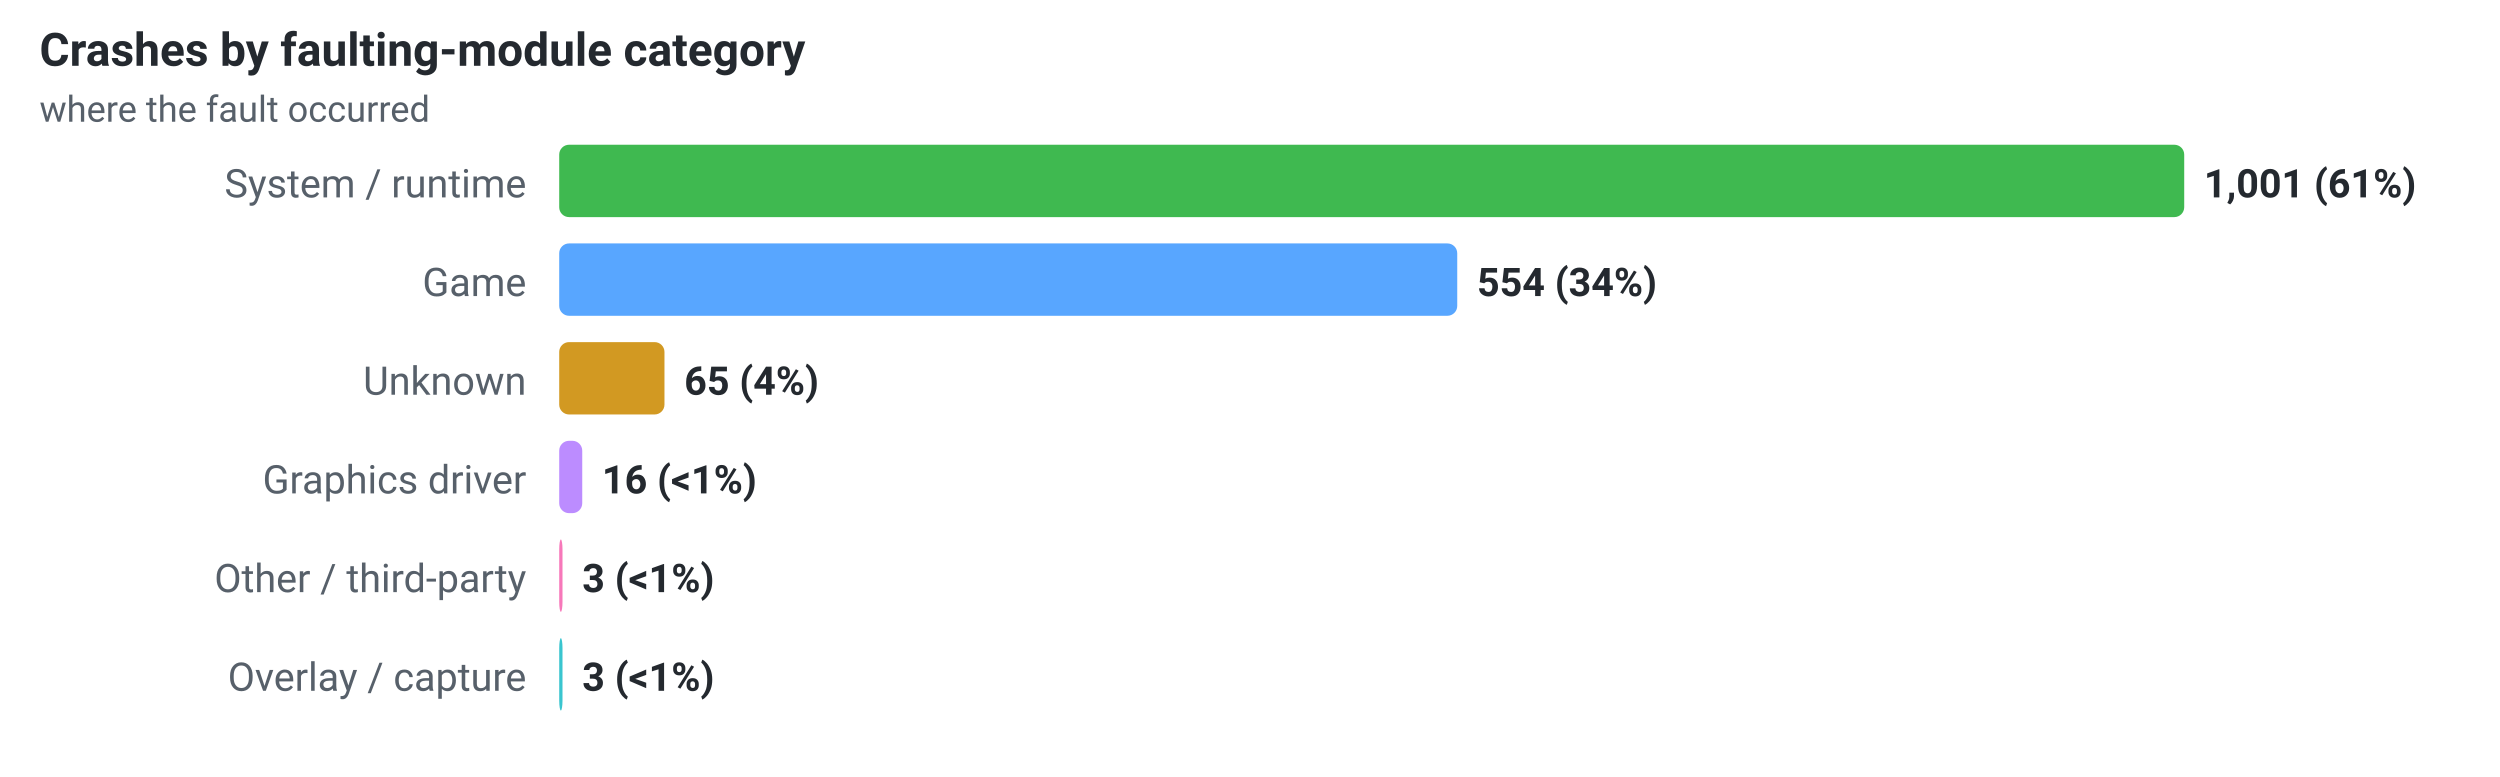
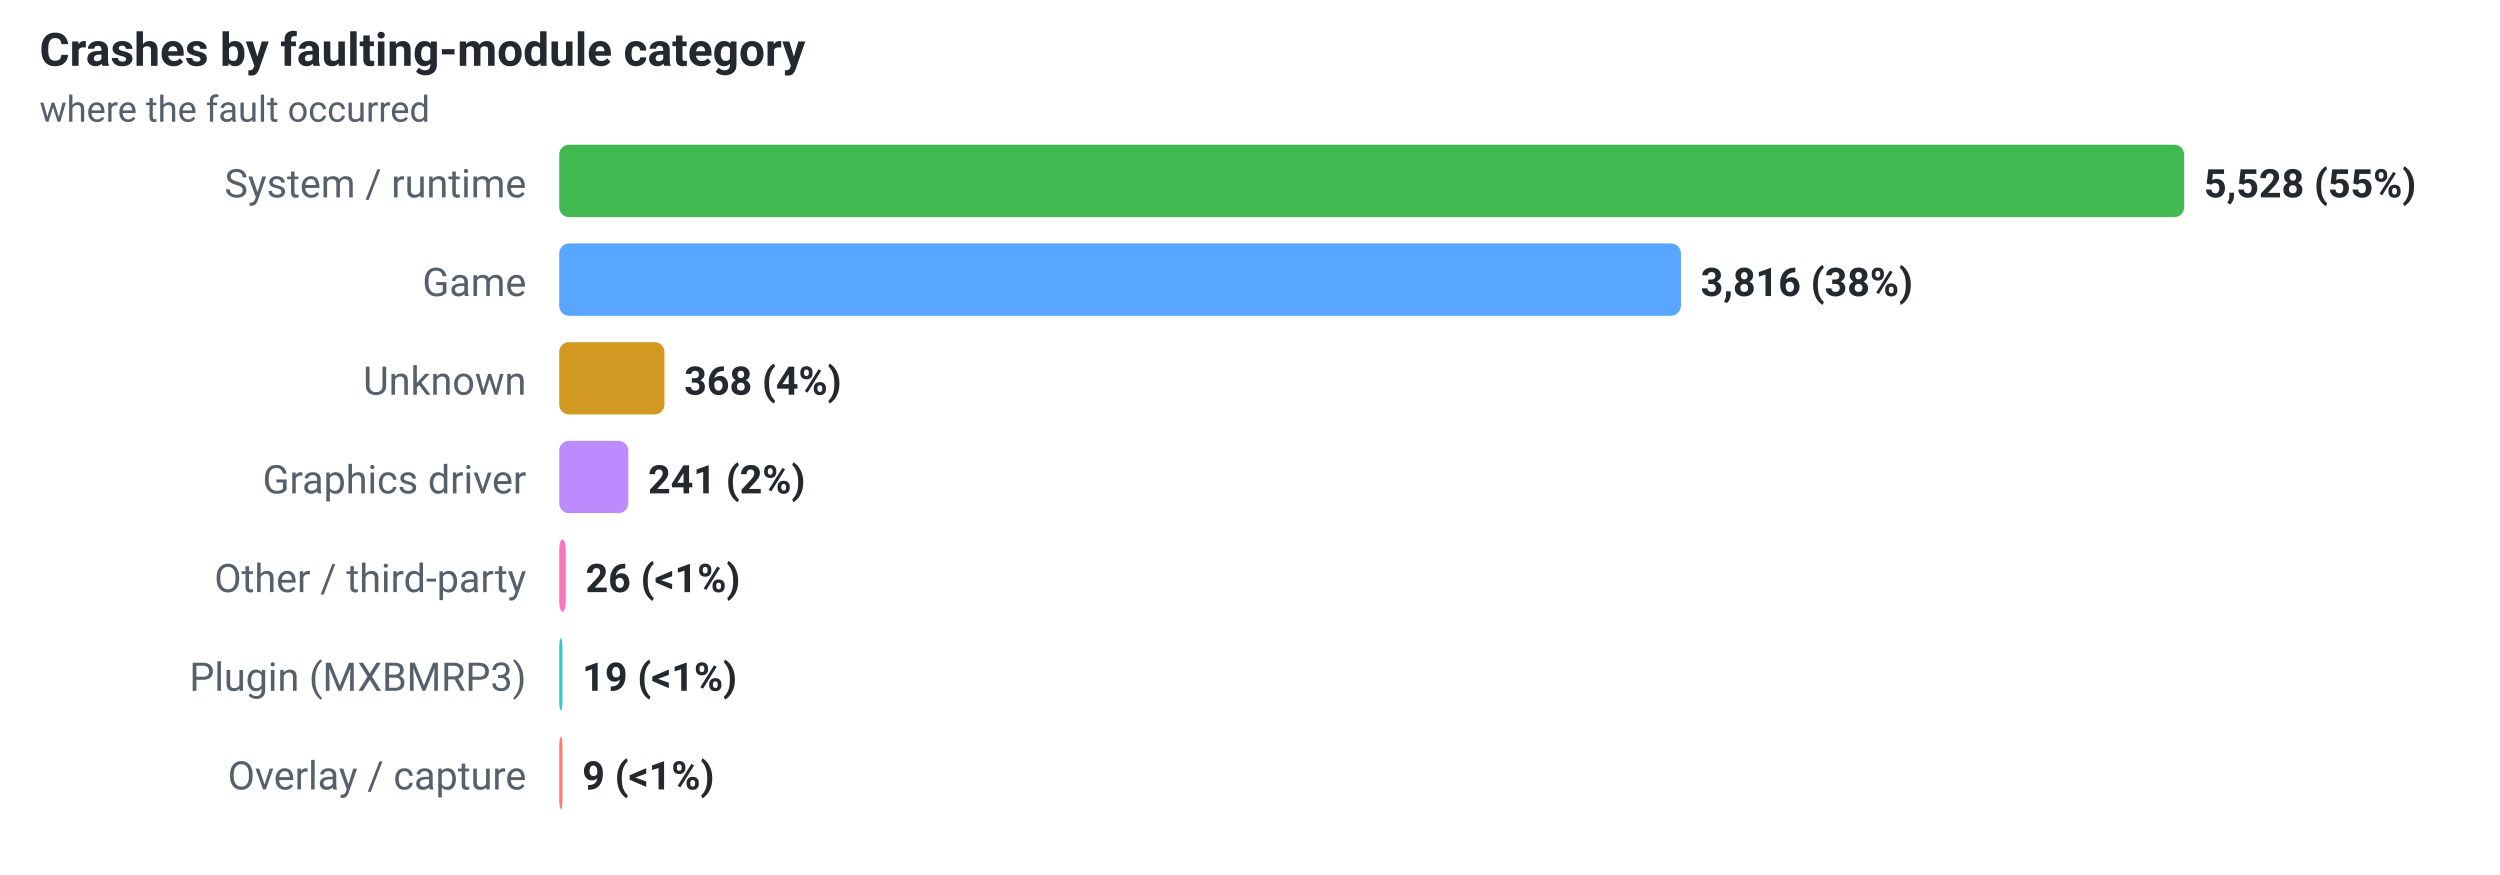
- <svg xmlns="http://www.w3.org/2000/svg" width="760" height="236" viewBox="0 0 760 236" role="img">
+ <svg xmlns="http://www.w3.org/2000/svg" width="760" height="266" viewBox="0 0 760 266" role="img">
  <style>
  text{font-family:-apple-system,BlinkMacSystemFont,'Segoe UI',Roboto,Helvetica,Arial,sans-serif}
  .grid{stroke:#d0d7de;stroke-width:1}
  .axis{stroke:#57606a;stroke-width:1}
  .lbl{fill:#57606a;font-size:12px}
  .val{fill:#24292f;font-size:12px;font-weight:600}
  .title{fill:#24292f;font-size:14px;font-weight:700}
  .sub{fill:#57606a;font-size:11px}
  @media (prefers-color-scheme: dark){
    .grid{stroke:#30363d}
    .axis{stroke:#8b949e}
    .lbl{fill:#8b949e}
    .val{fill:#e6edf3}
    .title{fill:#e6edf3}
    .sub{fill:#8b949e}
  }
</style>
  <text x="12" y="20" class="title">Crashes by faulting-module category</text>
  <text x="12" y="37" class="sub">where the fault occurred</text>
  <text x="160" y="60" class="lbl" text-anchor="end">System / runtime</text>
  <rect x="170" y="44" width="494" height="22" rx="3" fill="#3fb950" />
-   <text x="670" y="60" class="val">1,001 (61%)</text>
+   <text x="670" y="60" class="val">5,528 (55%)</text>
  <text x="160" y="90" class="lbl" text-anchor="end">Game</text>
-   <rect x="170" y="74" width="273" height="22" rx="3" fill="#58a6ff" />
-   <text x="449" y="90" class="val">554 (34%)</text>
+   <rect x="170" y="74" width="341" height="22" rx="3" fill="#58a6ff" />
+   <text x="517" y="90" class="val">3,816 (38%)</text>
  <text x="160" y="120" class="lbl" text-anchor="end">Unknown</text>
  <rect x="170" y="104" width="32" height="22" rx="3" fill="#d29922" />
-   <text x="208" y="120" class="val">65 (4%)</text>
+   <text x="208" y="120" class="val">368 (4%)</text>
  <text x="160" y="150" class="lbl" text-anchor="end">Graphics driver</text>
-   <rect x="170" y="134" width="7" height="22" rx="3" fill="#bc8cff" />
-   <text x="183" y="150" class="val">16 (&lt;1%)</text>
+   <rect x="170" y="134" width="21" height="22" rx="3" fill="#bc8cff" />
+   <text x="197" y="150" class="val">241 (2%)</text>
  <text x="160" y="180" class="lbl" text-anchor="end">Other / third-party</text>
-   <rect x="170" y="164" width="1" height="22" rx="3" fill="#f778ba" />
-   <text x="177" y="180" class="val">3 (&lt;1%)</text>
-   <text x="160" y="210" class="lbl" text-anchor="end">Overlay / capture</text>
+   <rect x="170" y="164" width="2" height="22" rx="3" fill="#f778ba" />
+   <text x="178" y="180" class="val">26 (&lt;1%)</text>
+   <text x="160" y="210" class="lbl" text-anchor="end">Plugin (MXBMRP3)</text>
  <rect x="170" y="194" width="1" height="22" rx="3" fill="#39c5cf" />
-   <text x="177" y="210" class="val">3 (&lt;1%)</text>
+   <text x="177" y="210" class="val">19 (&lt;1%)</text>
+   <text x="160" y="240" class="lbl" text-anchor="end">Overlay / capture</text>
+   <rect x="170" y="224" width="1" height="22" rx="3" fill="#ff7b72" />
+   <text x="177" y="240" class="val">9 (&lt;1%)</text>
</svg>
